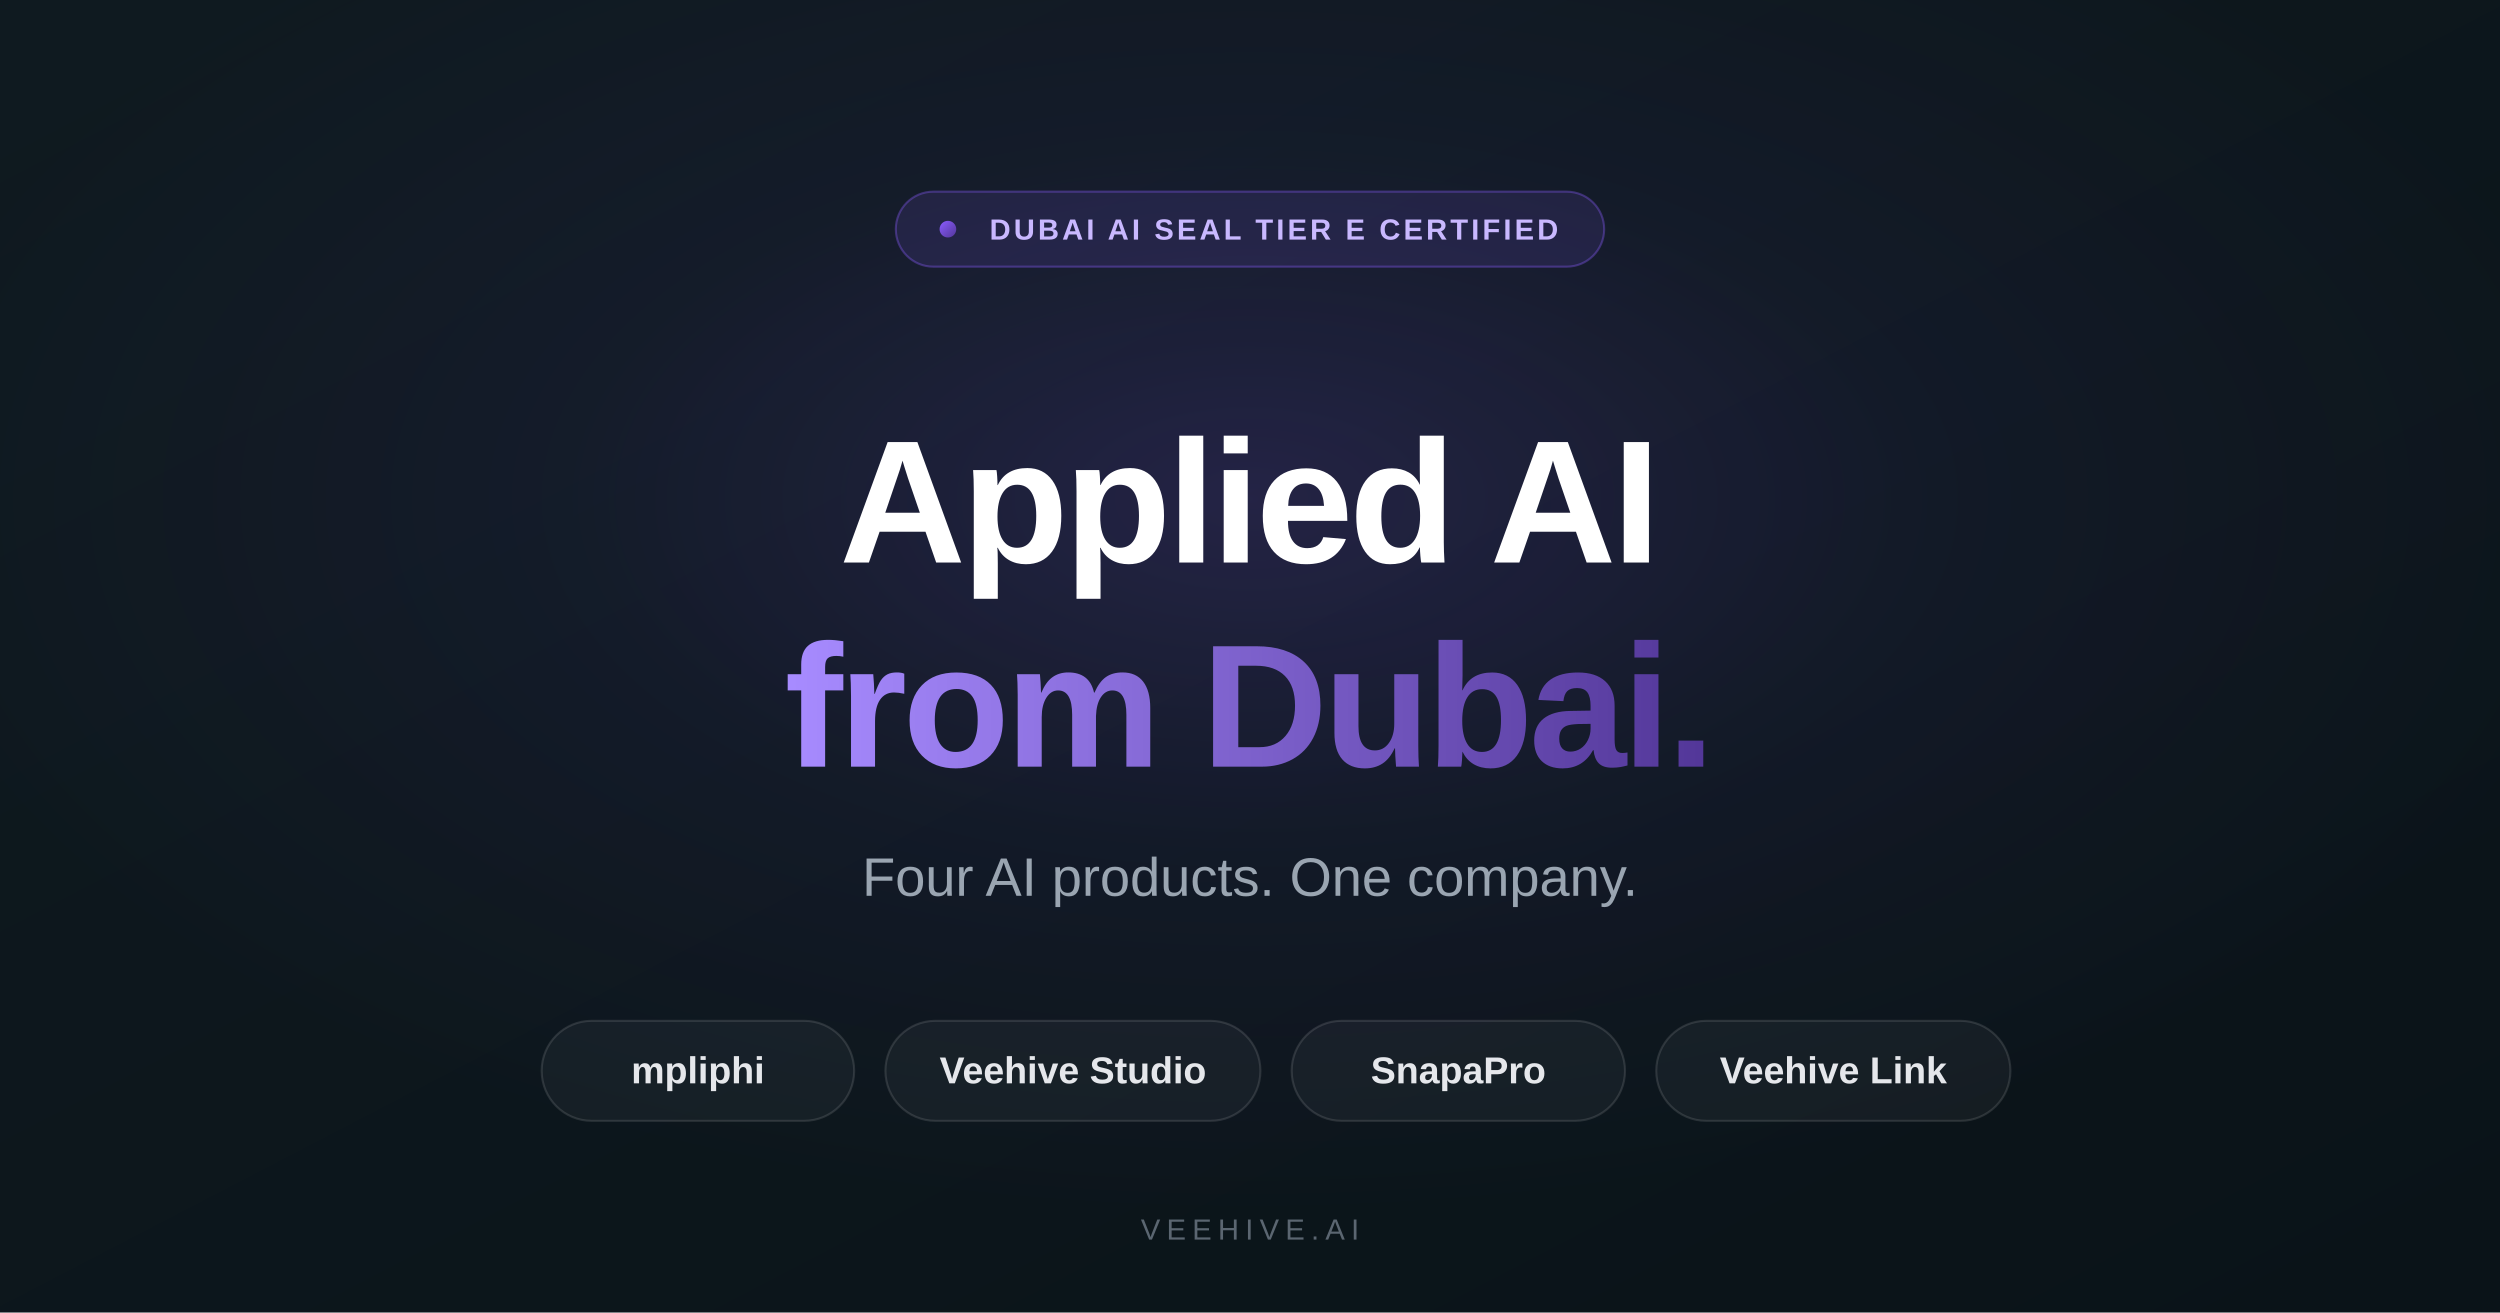
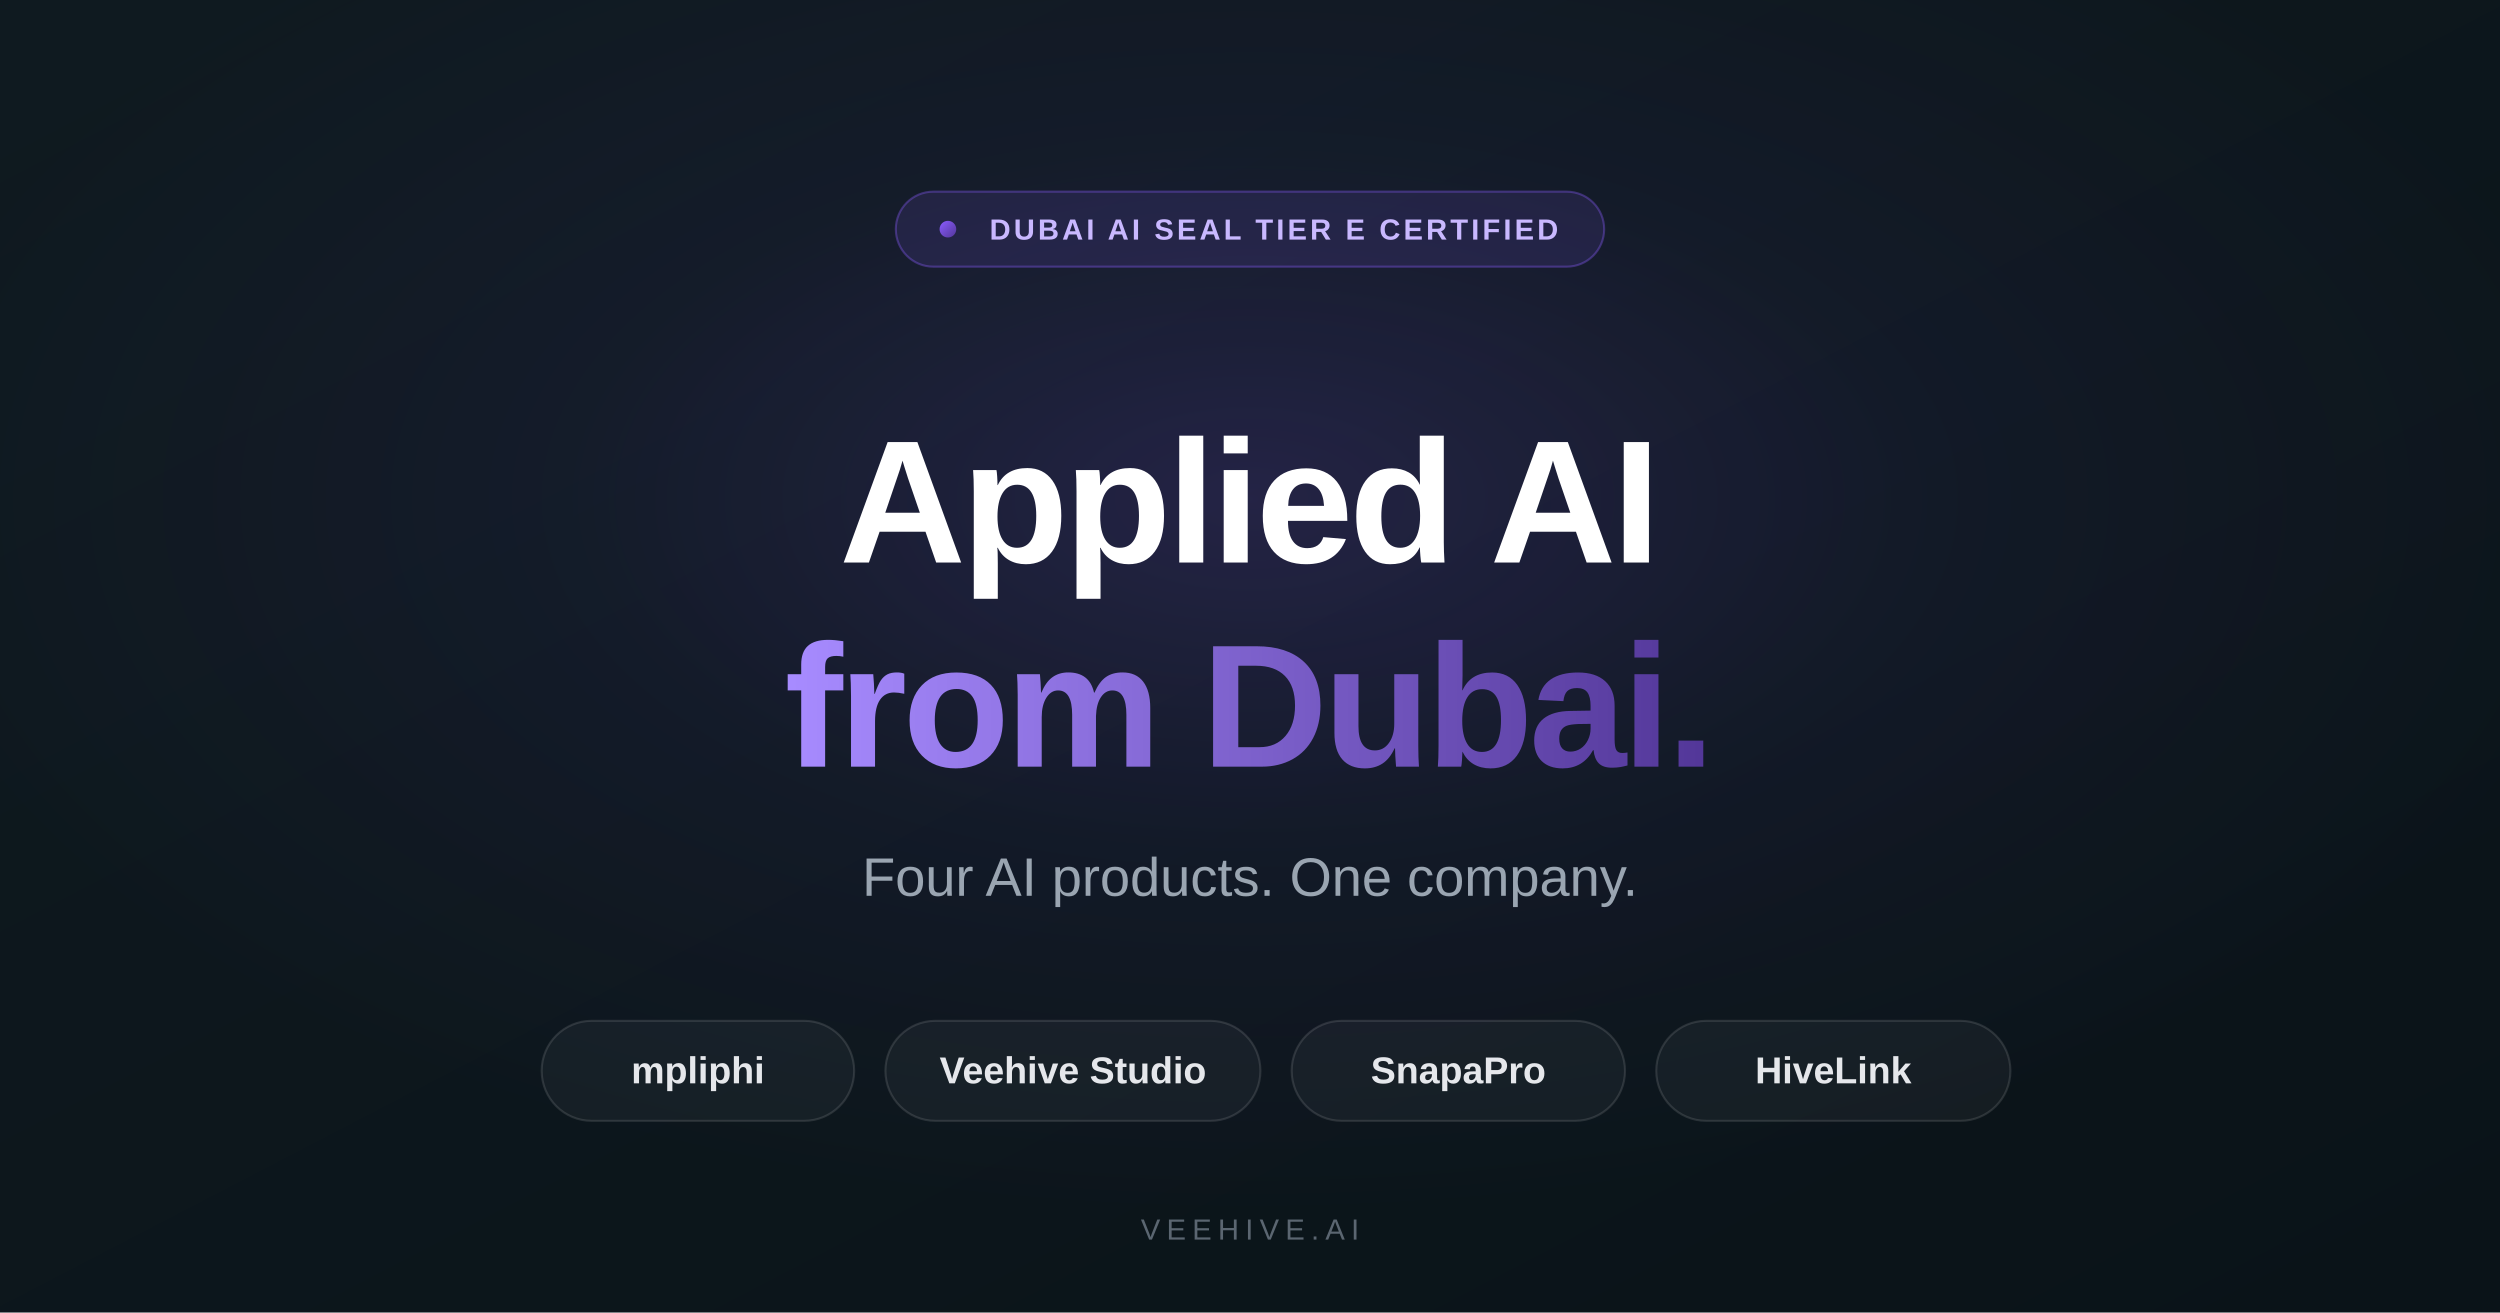
<svg xmlns="http://www.w3.org/2000/svg" width="1200" height="630" viewBox="0 0 1200 630">
  <defs>
    <linearGradient id="bg" x1="0" y1="0" x2="1" y2="1">
      <stop offset="0" stop-color="#0F1A20" />
      <stop offset="1" stop-color="#0A1318" />
    </linearGradient>
    <radialGradient id="glow" cx="50%" cy="38%" r="55%">
      <stop offset="0" stop-color="#8B5CFF" stop-opacity="0.18" />
      <stop offset="0.5" stop-color="#8B5CFF" stop-opacity="0.05" />
      <stop offset="1" stop-color="#8B5CFF" stop-opacity="0" />
    </radialGradient>
    <linearGradient id="accent" x1="0" y1="0" x2="1" y2="0">
      <stop offset="0" stop-color="#A78BFF" />
      <stop offset="1" stop-color="#533799" />
    </linearGradient>
    <linearGradient id="dot" x1="0" y1="0" x2="1" y2="1">
      <stop offset="0" stop-color="#8B5CFF" />
      <stop offset="1" stop-color="#533799" />
    </linearGradient>
  </defs>
  <rect width="1200" height="630" fill="url(#bg)" />
  <rect width="1200" height="630" fill="url(#glow)" />
  <rect x="430" y="92" width="340" height="36" rx="18" fill="rgba(139,92,255,0.12)" stroke="rgba(139,92,255,0.35)" stroke-width="1" />
  <circle cx="455" cy="110" r="4" fill="url(#dot)" />
  <text x="475" y="115" font-family="-apple-system, system-ui, 'Helvetica Neue', Arial, sans-serif" font-size="14" font-weight="600" fill="#C9B8FF" letter-spacing="1.5">DUBAI AI SEAL TIER E CERTIFIED</text>
  <text x="600" y="270" text-anchor="middle" font-family="-apple-system, system-ui, 'Helvetica Neue', Arial, sans-serif" font-size="84" font-weight="800" fill="#FFFFFF" letter-spacing="-2">Applied AI</text>
  <text x="600" y="368" text-anchor="middle" font-family="-apple-system, system-ui, 'Helvetica Neue', Arial, sans-serif" font-size="84" font-weight="800" fill="url(#accent)" letter-spacing="-2">from Dubai.</text>
  <text x="600" y="430" text-anchor="middle" font-family="-apple-system, system-ui, 'Helvetica Neue', Arial, sans-serif" font-size="26" font-weight="400" fill="#9AA5B1" letter-spacing="0">Four AI products. One company.</text>
  <g font-family="-apple-system, system-ui, 'Helvetica Neue', Arial, sans-serif" font-size="18" font-weight="600" fill="#E5E7EB">
    <rect x="260" y="490" width="150" height="48" rx="24" fill="rgba(255,255,255,0.04)" stroke="rgba(255,255,255,0.12)" stroke-width="1" />
    <text x="335" y="520" text-anchor="middle">mpliphi</text>
    <rect x="425" y="490" width="180" height="48" rx="24" fill="rgba(255,255,255,0.04)" stroke="rgba(255,255,255,0.12)" stroke-width="1" />
    <text x="515" y="520" text-anchor="middle">Veehive Studio</text>
    <rect x="620" y="490" width="160" height="48" rx="24" fill="rgba(255,255,255,0.04)" stroke="rgba(255,255,255,0.12)" stroke-width="1" />
    <text x="700" y="520" text-anchor="middle">SnapaPro</text>
    <rect x="795" y="490" width="170" height="48" rx="24" fill="rgba(255,255,255,0.04)" stroke="rgba(255,255,255,0.12)" stroke-width="1" />
-     <text x="880" y="520" text-anchor="middle">Veehive Link</text>
+     <text x="880" y="520" text-anchor="middle">HiveLink</text>
  </g>
  <text x="600" y="595" text-anchor="middle" font-family="-apple-system, system-ui, 'Helvetica Neue', Arial, sans-serif" font-size="14" font-weight="500" fill="#5B6671" letter-spacing="3">VEEHIVE.AI</text>
</svg>
